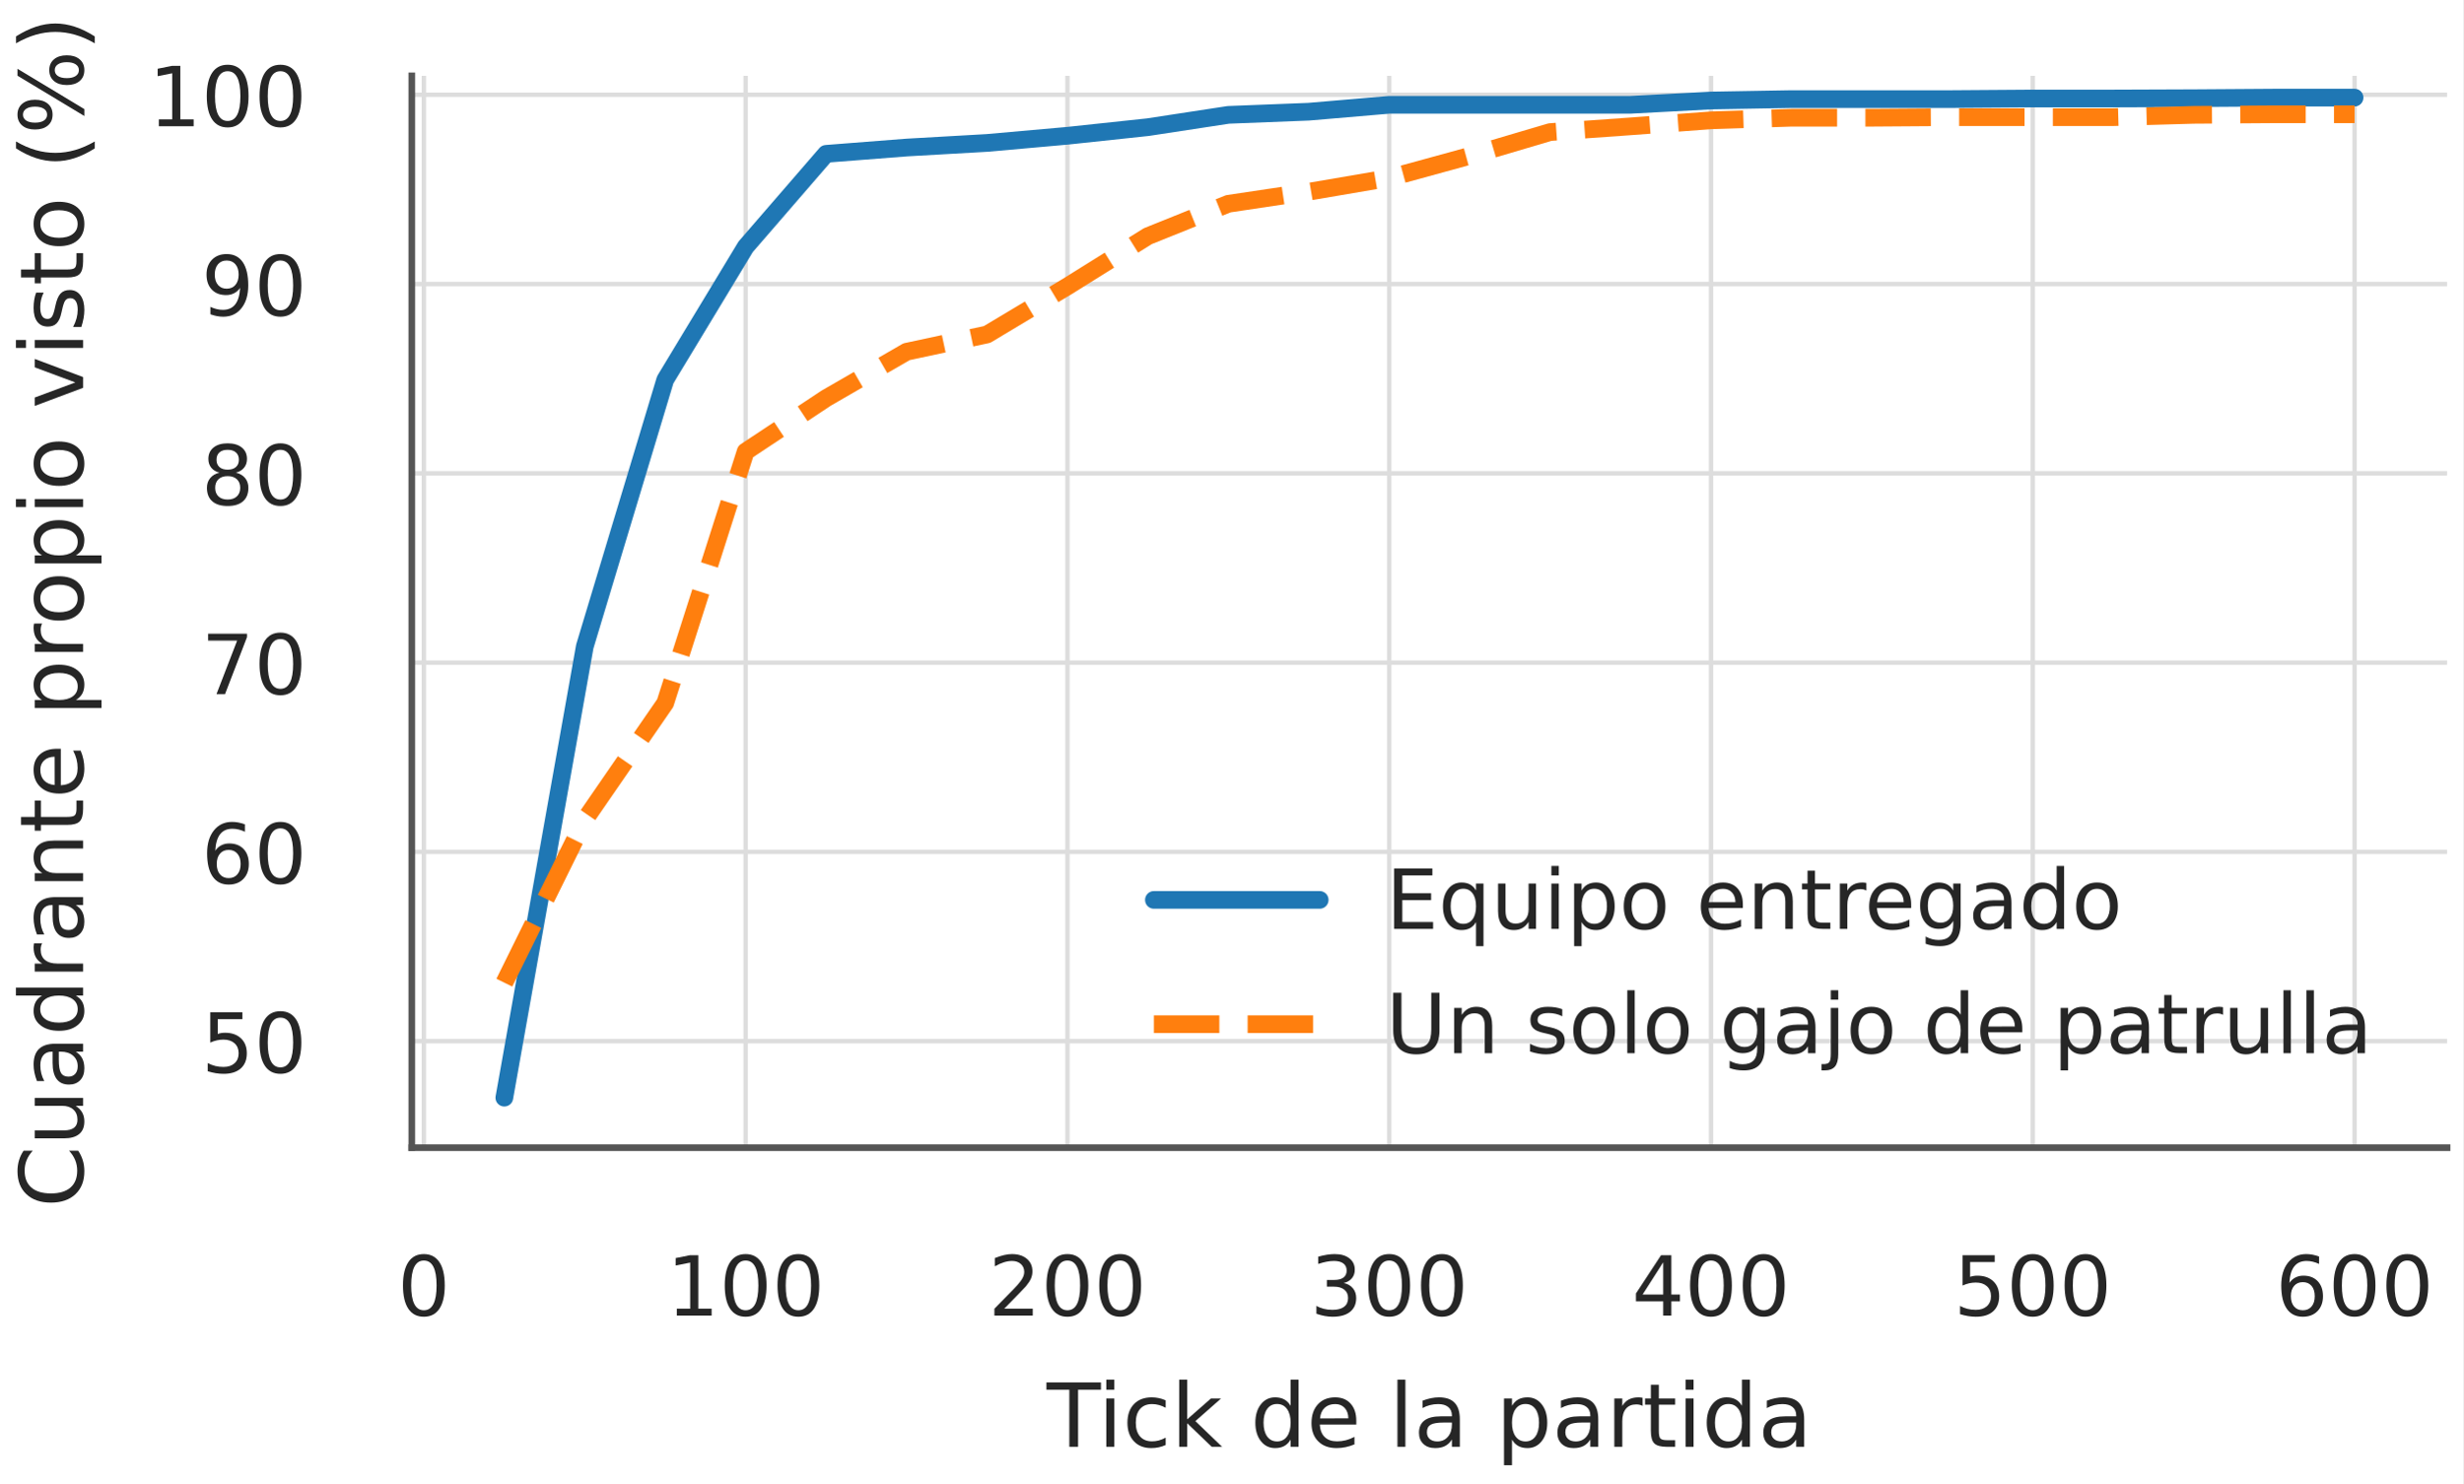
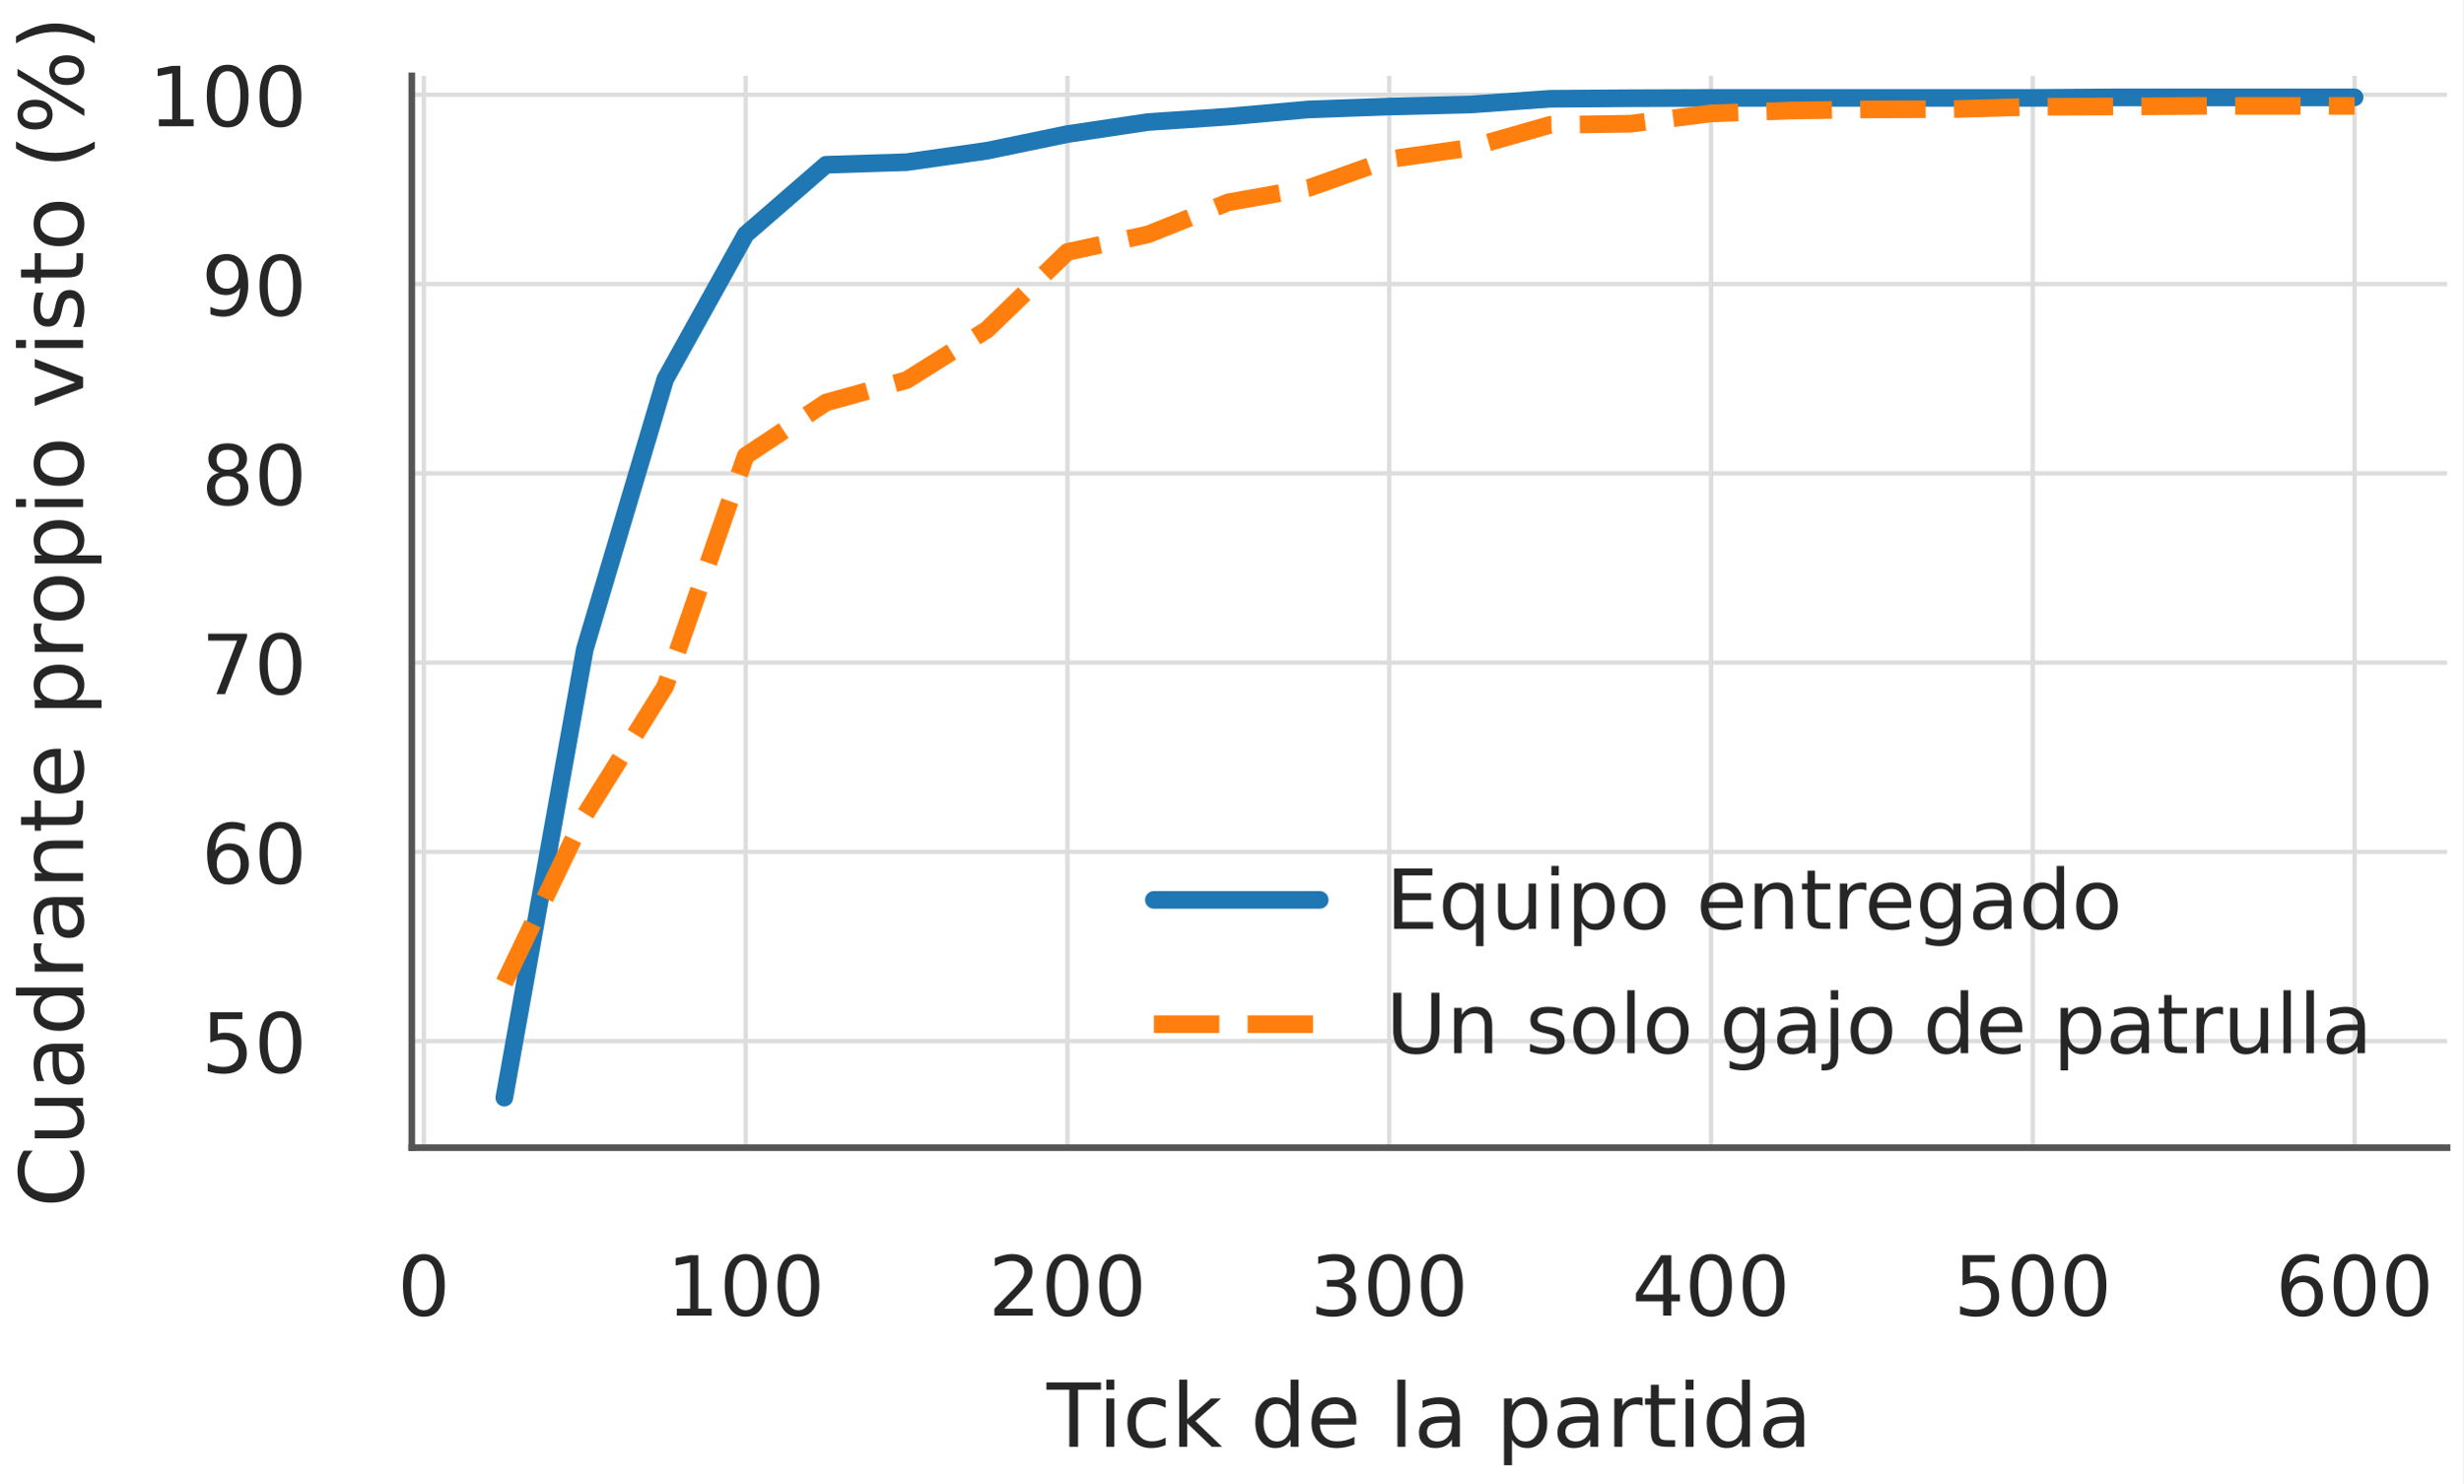
<svg xmlns="http://www.w3.org/2000/svg" xmlns:xlink="http://www.w3.org/1999/xlink" width="222.836pt" height="134.324pt" viewBox="0 0 222.836 134.324" version="1.1">
  <defs>
    <style type="text/css">*{stroke-linejoin: round; stroke-linecap: butt}</style>
  </defs>
  <g id="figure_1">
    <g id="patch_1">
      <path d="M 0 134.324  L 222.836 134.324  L 222.836 0  L 0 0  z " style="fill: #ffffff" />
    </g>
    <g id="axes_1">
      <g id="patch_2">
        <path d="M 37.256 103.884  L 221.396 103.884  L 221.396 6.864  L 37.256 6.864  z " style="fill: #ffffff" />
      </g>
      <g id="matplotlib.axis_1">
        <g id="xtick_1">
          <g id="line2d_1">
-             <path d="M 38.348 103.884  L 38.348 6.864  " clip-path="url(#p6e88919e31)" style="fill: none; stroke: #dddddd; stroke-width: 0.4; stroke-linecap: round" />
+             <path d="M 38.348 103.884  L 38.348 6.864  " clip-path="url(#p93e0bb4799)" style="fill: none; stroke: #dddddd; stroke-width: 0.4; stroke-linecap: round" />
          </g>
          <g id="text_1">
            <g style="fill: #262626" transform="translate(35.96205 119.082) scale(0.075 -0.075)">
              <defs>
                <path id="DejaVuSans-13" d="M 2034 4250  Q 1547 4250 1301 3770  Q 1056 3291 1056 2328  Q 1056 1369 1301 889  Q 1547 409 2034 409  Q 2525 409 2770 889  Q 3016 1369 3016 2328  Q 3016 3291 2770 3770  Q 2525 4250 2034 4250  z M 2034 4750  Q 2819 4750 3233 4129  Q 3647 3509 3647 2328  Q 3647 1150 3233 529  Q 2819 -91 2034 -91  Q 1250 -91 836 529  Q 422 1150 422 2328  Q 422 3509 836 4129  Q 1250 4750 2034 4750  z " transform="scale(0.015625)" />
              </defs>
              <use xlink:href="#DejaVuSans-13" />
            </g>
          </g>
        </g>
        <g id="xtick_2">
          <g id="line2d_2">
-             <path d="M 67.461 103.884  L 67.461 6.864  " clip-path="url(#p6e88919e31)" style="fill: none; stroke: #dddddd; stroke-width: 0.4; stroke-linecap: round" />
+             <path d="M 67.461 103.884  L 67.461 6.864  " clip-path="url(#p93e0bb4799)" style="fill: none; stroke: #dddddd; stroke-width: 0.4; stroke-linecap: round" />
          </g>
          <g id="text_2">
            <g style="fill: #262626" transform="translate(60.30322 119.082) scale(0.075 -0.075)">
              <defs>
                <path id="DejaVuSans-14" d="M 794 531  L 1825 531  L 1825 4091  L 703 3866  L 703 4441  L 1819 4666  L 2450 4666  L 2450 531  L 3481 531  L 3481 0  L 794 0  L 794 531  z " transform="scale(0.015625)" />
              </defs>
              <use xlink:href="#DejaVuSans-14" />
              <use xlink:href="#DejaVuSans-13" transform="translate(63.625 0)" />
              <use xlink:href="#DejaVuSans-13" transform="translate(127.25 0)" />
            </g>
          </g>
        </g>
        <g id="xtick_3">
          <g id="line2d_3">
-             <path d="M 96.574 103.884  L 96.574 6.864  " clip-path="url(#p6e88919e31)" style="fill: none; stroke: #dddddd; stroke-width: 0.4; stroke-linecap: round" />
+             <path d="M 96.574 103.884  L 96.574 6.864  " clip-path="url(#p93e0bb4799)" style="fill: none; stroke: #dddddd; stroke-width: 0.4; stroke-linecap: round" />
          </g>
          <g id="text_3">
            <g style="fill: #262626" transform="translate(89.41626 119.082) scale(0.075 -0.075)">
              <defs>
                <path id="DejaVuSans-15" d="M 1228 531  L 3431 531  L 3431 0  L 469 0  L 469 531  Q 828 903 1448 1529  Q 2069 2156 2228 2338  Q 2531 2678 2651 2914  Q 2772 3150 2772 3378  Q 2772 3750 2511 3984  Q 2250 4219 1831 4219  Q 1534 4219 1204 4116  Q 875 4013 500 3803  L 500 4441  Q 881 4594 1212 4672  Q 1544 4750 1819 4750  Q 2544 4750 2975 4387  Q 3406 4025 3406 3419  Q 3406 3131 3298 2873  Q 3191 2616 2906 2266  Q 2828 2175 2409 1742  Q 1991 1309 1228 531  z " transform="scale(0.015625)" />
              </defs>
              <use xlink:href="#DejaVuSans-15" />
              <use xlink:href="#DejaVuSans-13" transform="translate(63.625 0)" />
              <use xlink:href="#DejaVuSans-13" transform="translate(127.25 0)" />
            </g>
          </g>
        </g>
        <g id="xtick_4">
          <g id="line2d_4">
-             <path d="M 125.687 103.884  L 125.687 6.864  " clip-path="url(#p6e88919e31)" style="fill: none; stroke: #dddddd; stroke-width: 0.4; stroke-linecap: round" />
+             <path d="M 125.687 103.884  L 125.687 6.864  " clip-path="url(#p93e0bb4799)" style="fill: none; stroke: #dddddd; stroke-width: 0.4; stroke-linecap: round" />
          </g>
          <g id="text_4">
            <g style="fill: #262626" transform="translate(118.5293 119.082) scale(0.075 -0.075)">
              <defs>
                <path id="DejaVuSans-16" d="M 2597 2516  Q 3050 2419 3304 2112  Q 3559 1806 3559 1356  Q 3559 666 3084 287  Q 2609 -91 1734 -91  Q 1441 -91 1130 -33  Q 819 25 488 141  L 488 750  Q 750 597 1062 519  Q 1375 441 1716 441  Q 2309 441 2620 675  Q 2931 909 2931 1356  Q 2931 1769 2642 2001  Q 2353 2234 1838 2234  L 1294 2234  L 1294 2753  L 1863 2753  Q 2328 2753 2575 2939  Q 2822 3125 2822 3475  Q 2822 3834 2567 4026  Q 2313 4219 1838 4219  Q 1578 4219 1281 4162  Q 984 4106 628 3988  L 628 4550  Q 988 4650 1302 4700  Q 1616 4750 1894 4750  Q 2613 4750 3031 4423  Q 3450 4097 3450 3541  Q 3450 3153 3228 2886  Q 3006 2619 2597 2516  z " transform="scale(0.015625)" />
              </defs>
              <use xlink:href="#DejaVuSans-16" />
              <use xlink:href="#DejaVuSans-13" transform="translate(63.625 0)" />
              <use xlink:href="#DejaVuSans-13" transform="translate(127.25 0)" />
            </g>
          </g>
        </g>
        <g id="xtick_5">
          <g id="line2d_5">
-             <path d="M 154.8 103.884  L 154.8 6.864  " clip-path="url(#p6e88919e31)" style="fill: none; stroke: #dddddd; stroke-width: 0.4; stroke-linecap: round" />
+             <path d="M 154.8 103.884  L 154.8 6.864  " clip-path="url(#p93e0bb4799)" style="fill: none; stroke: #dddddd; stroke-width: 0.4; stroke-linecap: round" />
          </g>
          <g id="text_5">
            <g style="fill: #262626" transform="translate(147.6424 119.082) scale(0.075 -0.075)">
              <defs>
                <path id="DejaVuSans-17" d="M 2419 4116  L 825 1625  L 2419 1625  L 2419 4116  z M 2253 4666  L 3047 4666  L 3047 1625  L 3713 1625  L 3713 1100  L 3047 1100  L 3047 0  L 2419 0  L 2419 1100  L 313 1100  L 313 1709  L 2253 4666  z " transform="scale(0.015625)" />
              </defs>
              <use xlink:href="#DejaVuSans-17" />
              <use xlink:href="#DejaVuSans-13" transform="translate(63.625 0)" />
              <use xlink:href="#DejaVuSans-13" transform="translate(127.25 0)" />
            </g>
          </g>
        </g>
        <g id="xtick_6">
          <g id="line2d_6">
-             <path d="M 183.913 103.884  L 183.913 6.864  " clip-path="url(#p6e88919e31)" style="fill: none; stroke: #dddddd; stroke-width: 0.4; stroke-linecap: round" />
+             <path d="M 183.913 103.884  L 183.913 6.864  " clip-path="url(#p93e0bb4799)" style="fill: none; stroke: #dddddd; stroke-width: 0.4; stroke-linecap: round" />
          </g>
          <g id="text_6">
            <g style="fill: #262626" transform="translate(176.7554 119.082) scale(0.075 -0.075)">
              <defs>
                <path id="DejaVuSans-18" d="M 691 4666  L 3169 4666  L 3169 4134  L 1269 4134  L 1269 2991  Q 1406 3038 1543 3061  Q 1681 3084 1819 3084  Q 2600 3084 3056 2656  Q 3513 2228 3513 1497  Q 3513 744 3044 326  Q 2575 -91 1722 -91  Q 1428 -91 1123 -41  Q 819 9 494 109  L 494 744  Q 775 591 1075 516  Q 1375 441 1709 441  Q 2250 441 2565 725  Q 2881 1009 2881 1497  Q 2881 1984 2565 2268  Q 2250 2553 1709 2553  Q 1456 2553 1204 2497  Q 953 2441 691 2322  L 691 4666  z " transform="scale(0.015625)" />
              </defs>
              <use xlink:href="#DejaVuSans-18" />
              <use xlink:href="#DejaVuSans-13" transform="translate(63.625 0)" />
              <use xlink:href="#DejaVuSans-13" transform="translate(127.25 0)" />
            </g>
          </g>
        </g>
        <g id="xtick_7">
          <g id="line2d_7">
-             <path d="M 213.026 103.884  L 213.026 6.864  " clip-path="url(#p6e88919e31)" style="fill: none; stroke: #dddddd; stroke-width: 0.4; stroke-linecap: round" />
+             <path d="M 213.026 103.884  L 213.026 6.864  " clip-path="url(#p93e0bb4799)" style="fill: none; stroke: #dddddd; stroke-width: 0.4; stroke-linecap: round" />
          </g>
          <g id="text_7">
            <g style="fill: #262626" transform="translate(205.8684 119.082) scale(0.075 -0.075)">
              <defs>
                <path id="DejaVuSans-19" d="M 2113 2584  Q 1688 2584 1439 2293  Q 1191 2003 1191 1497  Q 1191 994 1439 701  Q 1688 409 2113 409  Q 2538 409 2786 701  Q 3034 994 3034 1497  Q 3034 2003 2786 2293  Q 2538 2584 2113 2584  z M 3366 4563  L 3366 3988  Q 3128 4100 2886 4159  Q 2644 4219 2406 4219  Q 1781 4219 1451 3797  Q 1122 3375 1075 2522  Q 1259 2794 1537 2939  Q 1816 3084 2150 3084  Q 2853 3084 3261 2657  Q 3669 2231 3669 1497  Q 3669 778 3244 343  Q 2819 -91 2113 -91  Q 1303 -91 875 529  Q 447 1150 447 2328  Q 447 3434 972 4092  Q 1497 4750 2381 4750  Q 2619 4750 2861 4703  Q 3103 4656 3366 4563  z " transform="scale(0.015625)" />
              </defs>
              <use xlink:href="#DejaVuSans-19" />
              <use xlink:href="#DejaVuSans-13" transform="translate(63.625 0)" />
              <use xlink:href="#DejaVuSans-13" transform="translate(127.25 0)" />
            </g>
          </g>
        </g>
        <g id="text_8">
          <g style="fill: #262626" transform="translate(94.6975 130.9625) scale(0.08 -0.08)">
            <defs>
              <path id="DejaVuSans-37" d="M -19 4666  L 3928 4666  L 3928 4134  L 2272 4134  L 2272 0  L 1638 0  L 1638 4134  L -19 4134  L -19 4666  z " transform="scale(0.015625)" />
              <path id="DejaVuSans-4c" d="M 603 3500  L 1178 3500  L 1178 0  L 603 0  L 603 3500  z M 603 4863  L 1178 4863  L 1178 4134  L 603 4134  L 603 4863  z " transform="scale(0.015625)" />
              <path id="DejaVuSans-46" d="M 3122 3366  L 3122 2828  Q 2878 2963 2633 3030  Q 2388 3097 2138 3097  Q 1578 3097 1268 2742  Q 959 2388 959 1747  Q 959 1106 1268 751  Q 1578 397 2138 397  Q 2388 397 2633 464  Q 2878 531 3122 666  L 3122 134  Q 2881 22 2623 -34  Q 2366 -91 2075 -91  Q 1284 -91 818 406  Q 353 903 353 1747  Q 353 2603 823 3093  Q 1294 3584 2113 3584  Q 2378 3584 2631 3529  Q 2884 3475 3122 3366  z " transform="scale(0.015625)" />
              <path id="DejaVuSans-4e" d="M 581 4863  L 1159 4863  L 1159 1991  L 2875 3500  L 3609 3500  L 1753 1863  L 3688 0  L 2938 0  L 1159 1709  L 1159 0  L 581 0  L 581 4863  z " transform="scale(0.015625)" />
              <path id="DejaVuSans-3" transform="scale(0.015625)" />
              <path id="DejaVuSans-47" d="M 2906 2969  L 2906 4863  L 3481 4863  L 3481 0  L 2906 0  L 2906 525  Q 2725 213 2448 61  Q 2172 -91 1784 -91  Q 1150 -91 751 415  Q 353 922 353 1747  Q 353 2572 751 3078  Q 1150 3584 1784 3584  Q 2172 3584 2448 3432  Q 2725 3281 2906 2969  z M 947 1747  Q 947 1113 1208 752  Q 1469 391 1925 391  Q 2381 391 2643 752  Q 2906 1113 2906 1747  Q 2906 2381 2643 2742  Q 2381 3103 1925 3103  Q 1469 3103 1208 2742  Q 947 2381 947 1747  z " transform="scale(0.015625)" />
              <path id="DejaVuSans-48" d="M 3597 1894  L 3597 1613  L 953 1613  Q 991 1019 1311 708  Q 1631 397 2203 397  Q 2534 397 2845 478  Q 3156 559 3463 722  L 3463 178  Q 3153 47 2828 -22  Q 2503 -91 2169 -91  Q 1331 -91 842 396  Q 353 884 353 1716  Q 353 2575 817 3079  Q 1281 3584 2069 3584  Q 2775 3584 3186 3129  Q 3597 2675 3597 1894  z M 3022 2063  Q 3016 2534 2758 2815  Q 2500 3097 2075 3097  Q 1594 3097 1305 2825  Q 1016 2553 972 2059  L 3022 2063  z " transform="scale(0.015625)" />
              <path id="DejaVuSans-4f" d="M 603 4863  L 1178 4863  L 1178 0  L 603 0  L 603 4863  z " transform="scale(0.015625)" />
              <path id="DejaVuSans-44" d="M 2194 1759  Q 1497 1759 1228 1600  Q 959 1441 959 1056  Q 959 750 1161 570  Q 1363 391 1709 391  Q 2188 391 2477 730  Q 2766 1069 2766 1631  L 2766 1759  L 2194 1759  z M 3341 1997  L 3341 0  L 2766 0  L 2766 531  Q 2569 213 2275 61  Q 1981 -91 1556 -91  Q 1019 -91 701 211  Q 384 513 384 1019  Q 384 1609 779 1909  Q 1175 2209 1959 2209  L 2766 2209  L 2766 2266  Q 2766 2663 2505 2880  Q 2244 3097 1772 3097  Q 1472 3097 1187 3025  Q 903 2953 641 2809  L 641 3341  Q 956 3463 1253 3523  Q 1550 3584 1831 3584  Q 2591 3584 2966 3190  Q 3341 2797 3341 1997  z " transform="scale(0.015625)" />
              <path id="DejaVuSans-53" d="M 1159 525  L 1159 -1331  L 581 -1331  L 581 3500  L 1159 3500  L 1159 2969  Q 1341 3281 1617 3432  Q 1894 3584 2278 3584  Q 2916 3584 3314 3078  Q 3713 2572 3713 1747  Q 3713 922 3314 415  Q 2916 -91 2278 -91  Q 1894 -91 1617 61  Q 1341 213 1159 525  z M 3116 1747  Q 3116 2381 2855 2742  Q 2594 3103 2138 3103  Q 1681 3103 1420 2742  Q 1159 2381 1159 1747  Q 1159 1113 1420 752  Q 1681 391 2138 391  Q 2594 391 2855 752  Q 3116 1113 3116 1747  z " transform="scale(0.015625)" />
              <path id="DejaVuSans-55" d="M 2631 2963  Q 2534 3019 2420 3045  Q 2306 3072 2169 3072  Q 1681 3072 1420 2755  Q 1159 2438 1159 1844  L 1159 0  L 581 0  L 581 3500  L 1159 3500  L 1159 2956  Q 1341 3275 1631 3429  Q 1922 3584 2338 3584  Q 2397 3584 2469 3576  Q 2541 3569 2628 3553  L 2631 2963  z " transform="scale(0.015625)" />
              <path id="DejaVuSans-57" d="M 1172 4494  L 1172 3500  L 2356 3500  L 2356 3053  L 1172 3053  L 1172 1153  Q 1172 725 1289 603  Q 1406 481 1766 481  L 2356 481  L 2356 0  L 1766 0  Q 1100 0 847 248  Q 594 497 594 1153  L 594 3053  L 172 3053  L 172 3500  L 594 3500  L 594 4494  L 1172 4494  z " transform="scale(0.015625)" />
            </defs>
            <use xlink:href="#DejaVuSans-37" />
            <use xlink:href="#DejaVuSans-4c" transform="translate(58 0)" />
            <use xlink:href="#DejaVuSans-46" transform="translate(85.78125 0)" />
            <use xlink:href="#DejaVuSans-4e" transform="translate(140.7656 0)" />
            <use xlink:href="#DejaVuSans-3" transform="translate(198.6719 0)" />
            <use xlink:href="#DejaVuSans-47" transform="translate(230.4531 0)" />
            <use xlink:href="#DejaVuSans-48" transform="translate(293.9375 0)" />
            <use xlink:href="#DejaVuSans-3" transform="translate(355.4688 0)" />
            <use xlink:href="#DejaVuSans-4f" transform="translate(387.25 0)" />
            <use xlink:href="#DejaVuSans-44" transform="translate(415.0312 0)" />
            <use xlink:href="#DejaVuSans-3" transform="translate(476.3125 0)" />
            <use xlink:href="#DejaVuSans-53" transform="translate(508.0938 0)" />
            <use xlink:href="#DejaVuSans-44" transform="translate(571.5781 0)" />
            <use xlink:href="#DejaVuSans-55" transform="translate(632.8594 0)" />
            <use xlink:href="#DejaVuSans-57" transform="translate(673.9688 0)" />
            <use xlink:href="#DejaVuSans-4c" transform="translate(713.1719 0)" />
            <use xlink:href="#DejaVuSans-47" transform="translate(740.9531 0)" />
            <use xlink:href="#DejaVuSans-44" transform="translate(804.4375 0)" />
          </g>
        </g>
      </g>
      <g id="matplotlib.axis_2">
        <g id="ytick_1">
          <g id="line2d_8">
-             <path d="M 37.256 94.245  L 221.396 94.245  " clip-path="url(#p6e88919e31)" style="fill: none; stroke: #dddddd; stroke-width: 0.4; stroke-linecap: round" />
+             <path d="M 37.256 94.244  L 221.396 94.244  " clip-path="url(#p93e0bb4799)" style="fill: none; stroke: #dddddd; stroke-width: 0.4; stroke-linecap: round" />
          </g>
          <g id="text_9">
-             <g style="fill: #262626" transform="translate(18.2125 97.09412) scale(0.075 -0.075)">
+             <g style="fill: #262626" transform="translate(18.2125 97.09304) scale(0.075 -0.075)">
              <use xlink:href="#DejaVuSans-18" />
              <use xlink:href="#DejaVuSans-13" transform="translate(63.625 0)" />
            </g>
          </g>
        </g>
        <g id="ytick_2">
          <g id="line2d_9">
-             <path d="M 37.256 77.111  L 221.396 77.111  " clip-path="url(#p6e88919e31)" style="fill: none; stroke: #dddddd; stroke-width: 0.4; stroke-linecap: round" />
+             <path d="M 37.256 77.111  L 221.396 77.111  " clip-path="url(#p93e0bb4799)" style="fill: none; stroke: #dddddd; stroke-width: 0.4; stroke-linecap: round" />
          </g>
          <g id="text_10">
-             <g style="fill: #262626" transform="translate(18.2125 79.96054) scale(0.075 -0.075)">
+             <g style="fill: #262626" transform="translate(18.2125 79.95967) scale(0.075 -0.075)">
              <use xlink:href="#DejaVuSans-19" />
              <use xlink:href="#DejaVuSans-13" transform="translate(63.625 0)" />
            </g>
          </g>
        </g>
        <g id="ytick_3">
          <g id="line2d_10">
-             <path d="M 37.256 59.978  L 221.396 59.978  " clip-path="url(#p6e88919e31)" style="fill: none; stroke: #dddddd; stroke-width: 0.4; stroke-linecap: round" />
+             <path d="M 37.256 59.977  L 221.396 59.977  " clip-path="url(#p93e0bb4799)" style="fill: none; stroke: #dddddd; stroke-width: 0.4; stroke-linecap: round" />
          </g>
          <g id="text_11">
-             <g style="fill: #262626" transform="translate(18.2125 62.82696) scale(0.075 -0.075)">
+             <g style="fill: #262626" transform="translate(18.2125 62.82631) scale(0.075 -0.075)">
              <defs>
                <path id="DejaVuSans-1a" d="M 525 4666  L 3525 4666  L 3525 4397  L 1831 0  L 1172 0  L 2766 4134  L 525 4134  L 525 4666  z " transform="scale(0.015625)" />
              </defs>
              <use xlink:href="#DejaVuSans-1a" />
              <use xlink:href="#DejaVuSans-13" transform="translate(63.625 0)" />
            </g>
          </g>
        </g>
        <g id="ytick_4">
          <g id="line2d_11">
-             <path d="M 37.256 42.844  L 221.396 42.844  " clip-path="url(#p6e88919e31)" style="fill: none; stroke: #dddddd; stroke-width: 0.4; stroke-linecap: round" />
+             <path d="M 37.256 42.844  L 221.396 42.844  " clip-path="url(#p93e0bb4799)" style="fill: none; stroke: #dddddd; stroke-width: 0.4; stroke-linecap: round" />
          </g>
          <g id="text_12">
-             <g style="fill: #262626" transform="translate(18.2125 45.69338) scale(0.075 -0.075)">
+             <g style="fill: #262626" transform="translate(18.2125 45.69294) scale(0.075 -0.075)">
              <defs>
                <path id="DejaVuSans-1b" d="M 2034 2216  Q 1584 2216 1326 1975  Q 1069 1734 1069 1313  Q 1069 891 1326 650  Q 1584 409 2034 409  Q 2484 409 2743 651  Q 3003 894 3003 1313  Q 3003 1734 2745 1975  Q 2488 2216 2034 2216  z M 1403 2484  Q 997 2584 770 2862  Q 544 3141 544 3541  Q 544 4100 942 4425  Q 1341 4750 2034 4750  Q 2731 4750 3128 4425  Q 3525 4100 3525 3541  Q 3525 3141 3298 2862  Q 3072 2584 2669 2484  Q 3125 2378 3379 2068  Q 3634 1759 3634 1313  Q 3634 634 3220 271  Q 2806 -91 2034 -91  Q 1263 -91 848 271  Q 434 634 434 1313  Q 434 1759 690 2068  Q 947 2378 1403 2484  z M 1172 3481  Q 1172 3119 1398 2916  Q 1625 2713 2034 2713  Q 2441 2713 2670 2916  Q 2900 3119 2900 3481  Q 2900 3844 2670 4047  Q 2441 4250 2034 4250  Q 1625 4250 1398 4047  Q 1172 3844 1172 3481  z " transform="scale(0.015625)" />
              </defs>
              <use xlink:href="#DejaVuSans-1b" />
              <use xlink:href="#DejaVuSans-13" transform="translate(63.625 0)" />
            </g>
          </g>
        </g>
        <g id="ytick_5">
          <g id="line2d_12">
-             <path d="M 37.256 25.711  L 221.396 25.711  " clip-path="url(#p6e88919e31)" style="fill: none; stroke: #dddddd; stroke-width: 0.4; stroke-linecap: round" />
+             <path d="M 37.256 25.71  L 221.396 25.71  " clip-path="url(#p93e0bb4799)" style="fill: none; stroke: #dddddd; stroke-width: 0.4; stroke-linecap: round" />
          </g>
          <g id="text_13">
-             <g style="fill: #262626" transform="translate(18.2125 28.55981) scale(0.075 -0.075)">
+             <g style="fill: #262626" transform="translate(18.2125 28.55957) scale(0.075 -0.075)">
              <defs>
                <path id="DejaVuSans-1c" d="M 703 97  L 703 672  Q 941 559 1184 500  Q 1428 441 1663 441  Q 2288 441 2617 861  Q 2947 1281 2994 2138  Q 2813 1869 2534 1725  Q 2256 1581 1919 1581  Q 1219 1581 811 2004  Q 403 2428 403 3163  Q 403 3881 828 4315  Q 1253 4750 1959 4750  Q 2769 4750 3195 4129  Q 3622 3509 3622 2328  Q 3622 1225 3098 567  Q 2575 -91 1691 -91  Q 1453 -91 1209 -44  Q 966 3 703 97  z M 1959 2075  Q 2384 2075 2632 2365  Q 2881 2656 2881 3163  Q 2881 3666 2632 3958  Q 2384 4250 1959 4250  Q 1534 4250 1286 3958  Q 1038 3666 1038 3163  Q 1038 2656 1286 2365  Q 1534 2075 1959 2075  z " transform="scale(0.015625)" />
              </defs>
              <use xlink:href="#DejaVuSans-1c" />
              <use xlink:href="#DejaVuSans-13" transform="translate(63.625 0)" />
            </g>
          </g>
        </g>
        <g id="ytick_6">
          <g id="line2d_13">
-             <path d="M 37.256 8.577  L 221.396 8.577  " clip-path="url(#p6e88919e31)" style="fill: none; stroke: #dddddd; stroke-width: 0.4; stroke-linecap: round" />
+             <path d="M 37.256 8.577  L 221.396 8.577  " clip-path="url(#p93e0bb4799)" style="fill: none; stroke: #dddddd; stroke-width: 0.4; stroke-linecap: round" />
          </g>
          <g id="text_14">
-             <g style="fill: #262626" transform="translate(13.44063 11.42623) scale(0.075 -0.075)">
+             <g style="fill: #262626" transform="translate(13.44063 11.42621) scale(0.075 -0.075)">
              <use xlink:href="#DejaVuSans-14" />
              <use xlink:href="#DejaVuSans-13" transform="translate(63.625 0)" />
              <use xlink:href="#DejaVuSans-13" transform="translate(127.25 0)" />
            </g>
          </g>
        </g>
        <g id="text_15">
          <g style="fill: #262626" transform="translate(7.51875 109.3075) rotate(-90) scale(0.08 -0.08)">
            <defs>
              <path id="DejaVuSans-26" d="M 4122 4306  L 4122 3641  Q 3803 3938 3442 4084  Q 3081 4231 2675 4231  Q 1875 4231 1450 3742  Q 1025 3253 1025 2328  Q 1025 1406 1450 917  Q 1875 428 2675 428  Q 3081 428 3442 575  Q 3803 722 4122 1019  L 4122 359  Q 3791 134 3420 21  Q 3050 -91 2638 -91  Q 1578 -91 968 557  Q 359 1206 359 2328  Q 359 3453 968 4101  Q 1578 4750 2638 4750  Q 3056 4750 3426 4639  Q 3797 4528 4122 4306  z " transform="scale(0.015625)" />
              <path id="DejaVuSans-58" d="M 544 1381  L 544 3500  L 1119 3500  L 1119 1403  Q 1119 906 1312 657  Q 1506 409 1894 409  Q 2359 409 2629 706  Q 2900 1003 2900 1516  L 2900 3500  L 3475 3500  L 3475 0  L 2900 0  L 2900 538  Q 2691 219 2414 64  Q 2138 -91 1772 -91  Q 1169 -91 856 284  Q 544 659 544 1381  z M 1991 3584  L 1991 3584  z " transform="scale(0.015625)" />
              <path id="DejaVuSans-51" d="M 3513 2113  L 3513 0  L 2938 0  L 2938 2094  Q 2938 2591 2744 2837  Q 2550 3084 2163 3084  Q 1697 3084 1428 2787  Q 1159 2491 1159 1978  L 1159 0  L 581 0  L 581 3500  L 1159 3500  L 1159 2956  Q 1366 3272 1645 3428  Q 1925 3584 2291 3584  Q 2894 3584 3203 3211  Q 3513 2838 3513 2113  z " transform="scale(0.015625)" />
              <path id="DejaVuSans-52" d="M 1959 3097  Q 1497 3097 1228 2736  Q 959 2375 959 1747  Q 959 1119 1226 758  Q 1494 397 1959 397  Q 2419 397 2687 759  Q 2956 1122 2956 1747  Q 2956 2369 2687 2733  Q 2419 3097 1959 3097  z M 1959 3584  Q 2709 3584 3137 3096  Q 3566 2609 3566 1747  Q 3566 888 3137 398  Q 2709 -91 1959 -91  Q 1206 -91 779 398  Q 353 888 353 1747  Q 353 2609 779 3096  Q 1206 3584 1959 3584  z " transform="scale(0.015625)" />
              <path id="DejaVuSans-59" d="M 191 3500  L 800 3500  L 1894 563  L 2988 3500  L 3597 3500  L 2284 0  L 1503 0  L 191 3500  z " transform="scale(0.015625)" />
              <path id="DejaVuSans-56" d="M 2834 3397  L 2834 2853  Q 2591 2978 2328 3040  Q 2066 3103 1784 3103  Q 1356 3103 1142 2972  Q 928 2841 928 2578  Q 928 2378 1081 2264  Q 1234 2150 1697 2047  L 1894 2003  Q 2506 1872 2764 1633  Q 3022 1394 3022 966  Q 3022 478 2636 193  Q 2250 -91 1575 -91  Q 1294 -91 989 -36  Q 684 19 347 128  L 347 722  Q 666 556 975 473  Q 1284 391 1588 391  Q 1994 391 2212 530  Q 2431 669 2431 922  Q 2431 1156 2273 1281  Q 2116 1406 1581 1522  L 1381 1569  Q 847 1681 609 1914  Q 372 2147 372 2553  Q 372 3047 722 3315  Q 1072 3584 1716 3584  Q 2034 3584 2315 3537  Q 2597 3491 2834 3397  z " transform="scale(0.015625)" />
              <path id="DejaVuSans-b" d="M 1984 4856  Q 1566 4138 1362 3434  Q 1159 2731 1159 2009  Q 1159 1288 1364 580  Q 1569 -128 1984 -844  L 1484 -844  Q 1016 -109 783 600  Q 550 1309 550 2009  Q 550 2706 781 3412  Q 1013 4119 1484 4856  L 1984 4856  z " transform="scale(0.015625)" />
              <path id="DejaVuSans-8" d="M 4653 2053  Q 4381 2053 4226 1822  Q 4072 1591 4072 1178  Q 4072 772 4226 539  Q 4381 306 4653 306  Q 4919 306 5073 539  Q 5228 772 5228 1178  Q 5228 1588 5073 1820  Q 4919 2053 4653 2053  z M 4653 2450  Q 5147 2450 5437 2106  Q 5728 1763 5728 1178  Q 5728 594 5436 251  Q 5144 -91 4653 -91  Q 4153 -91 3862 251  Q 3572 594 3572 1178  Q 3572 1766 3864 2108  Q 4156 2450 4653 2450  z M 1428 4353  Q 1159 4353 1004 4120  Q 850 3888 850 3481  Q 850 3069 1003 2837  Q 1156 2606 1428 2606  Q 1700 2606 1854 2837  Q 2009 3069 2009 3481  Q 2009 3884 1853 4118  Q 1697 4353 1428 4353  z M 4250 4750  L 4750 4750  L 1831 -91  L 1331 -91  L 4250 4750  z M 1428 4750  Q 1922 4750 2215 4408  Q 2509 4066 2509 3481  Q 2509 2891 2217 2550  Q 1925 2209 1428 2209  Q 931 2209 642 2551  Q 353 2894 353 3481  Q 353 4063 643 4406  Q 934 4750 1428 4750  z " transform="scale(0.015625)" />
              <path id="DejaVuSans-c" d="M 513 4856  L 1013 4856  Q 1481 4119 1714 3412  Q 1947 2706 1947 2009  Q 1947 1309 1714 600  Q 1481 -109 1013 -844  L 513 -844  Q 928 -128 1133 580  Q 1338 1288 1338 2009  Q 1338 2731 1133 3434  Q 928 4138 513 4856  z " transform="scale(0.015625)" />
            </defs>
            <use xlink:href="#DejaVuSans-26" />
            <use xlink:href="#DejaVuSans-58" transform="translate(69.82812 0)" />
            <use xlink:href="#DejaVuSans-44" transform="translate(133.2031 0)" />
            <use xlink:href="#DejaVuSans-47" transform="translate(194.4844 0)" />
            <use xlink:href="#DejaVuSans-55" transform="translate(257.9688 0)" />
            <use xlink:href="#DejaVuSans-44" transform="translate(299.0781 0)" />
            <use xlink:href="#DejaVuSans-51" transform="translate(360.3594 0)" />
            <use xlink:href="#DejaVuSans-57" transform="translate(423.7344 0)" />
            <use xlink:href="#DejaVuSans-48" transform="translate(462.9375 0)" />
            <use xlink:href="#DejaVuSans-3" transform="translate(524.4688 0)" />
            <use xlink:href="#DejaVuSans-53" transform="translate(556.25 0)" />
            <use xlink:href="#DejaVuSans-55" transform="translate(619.7344 0)" />
            <use xlink:href="#DejaVuSans-52" transform="translate(658.6406 0)" />
            <use xlink:href="#DejaVuSans-53" transform="translate(719.8281 0)" />
            <use xlink:href="#DejaVuSans-4c" transform="translate(783.3125 0)" />
            <use xlink:href="#DejaVuSans-52" transform="translate(811.0938 0)" />
            <use xlink:href="#DejaVuSans-3" transform="translate(872.2812 0)" />
            <use xlink:href="#DejaVuSans-59" transform="translate(904.0625 0)" />
            <use xlink:href="#DejaVuSans-4c" transform="translate(963.25 0)" />
            <use xlink:href="#DejaVuSans-56" transform="translate(991.0312 0)" />
            <use xlink:href="#DejaVuSans-57" transform="translate(1043.125 0)" />
            <use xlink:href="#DejaVuSans-52" transform="translate(1082.328 0)" />
            <use xlink:href="#DejaVuSans-3" transform="translate(1143.516 0)" />
            <use xlink:href="#DejaVuSans-b" transform="translate(1175.297 0)" />
            <use xlink:href="#DejaVuSans-8" transform="translate(1214.312 0)" />
            <use xlink:href="#DejaVuSans-c" transform="translate(1309.328 0)" />
          </g>
        </g>
      </g>
      <g id="line2d_14">
-         <path d="M 45.626 99.358  L 52.905 58.521  L 60.183 34.379  L 67.461 22.339  L 74.739 13.923  L 82.018 13.354  L 89.296 12.938  L 96.574 12.288  L 103.852 11.51  L 111.131 10.395  L 118.409 10.109  L 125.687 9.485  L 132.965 9.485  L 140.244 9.485  L 147.522 9.485  L 154.8 9.096  L 162.078 8.968  L 169.357 8.968  L 176.635 8.968  L 183.913 8.915  L 191.191 8.915  L 198.47 8.887  L 205.748 8.836  L 213.026 8.836  " clip-path="url(#p6e88919e31)" style="fill: none; stroke: #1f77b4; stroke-width: 1.6; stroke-linecap: round" />
+         <path d="M 45.626 99.357  L 52.905 58.781  L 60.183 34.329  L 67.461 21.223  L 74.739 14.911  L 82.018 14.678  L 89.296 13.642  L 96.574 12.134  L 103.852 11.046  L 111.131 10.553  L 118.409 9.903  L 125.687 9.643  L 132.965 9.461  L 140.244 8.94  L 147.522 8.889  L 154.8 8.863  L 162.078 8.863  L 169.357 8.863  L 176.635 8.863  L 183.913 8.863  L 191.191 8.812  L 198.47 8.812  L 205.748 8.812  L 213.026 8.812  " clip-path="url(#p93e0bb4799)" style="fill: none; stroke: #1f77b4; stroke-width: 1.6; stroke-linecap: round" />
      </g>
      <g id="line2d_15">
-         <path d="M 45.626 88.949  L 52.905 74.202  L 60.183 63.639  L 67.461 40.87  L 74.739 36.044  L 82.018 31.836  L 89.296 30.275  L 96.574 25.918  L 103.852 21.372  L 111.131 18.443  L 118.409 17.353  L 125.687 16.106  L 132.965 14.108  L 140.244 11.954  L 147.522 11.435  L 154.8 10.89  L 162.078 10.655  L 169.357 10.655  L 176.635 10.602  L 183.913 10.602  L 191.191 10.602  L 198.47 10.393  L 205.748 10.342  L 213.026 10.342  " clip-path="url(#p6e88919e31)" style="fill: none; stroke-dasharray: 5.92,2.56; stroke-dashoffset: 0; stroke: #ff7f0e; stroke-width: 1.6" />
+         <path d="M 45.626 88.948  L 52.905 73.787  L 60.183 62.133  L 67.461 41.261  L 74.739 36.431  L 82.018 34.406  L 89.296 29.84  L 96.574 22.803  L 103.852 21.218  L 111.131 18.311  L 118.409 17.012  L 125.687 14.418  L 132.965 13.38  L 140.244 11.301  L 147.522 11.197  L 154.8 10.265  L 162.078 10.004  L 169.357 9.9  L 176.635 9.874  L 183.913 9.667  L 191.191 9.641  L 198.47 9.59  L 205.748 9.59  L 213.026 9.59  " clip-path="url(#p93e0bb4799)" style="fill: none; stroke-dasharray: 5.92,2.56; stroke-dashoffset: 0; stroke: #ff7f0e; stroke-width: 1.6" />
      </g>
      <g id="patch_3">
        <path d="M 37.256 103.884  L 37.256 6.864  " style="fill: none; stroke: #555555; stroke-width: 0.6; stroke-linejoin: miter; stroke-linecap: square" />
      </g>
      <g id="patch_4">
        <path d="M 37.256 103.884  L 221.396 103.884  " style="fill: none; stroke: #555555; stroke-width: 0.6; stroke-linejoin: miter; stroke-linecap: square" />
      </g>
      <g id="legend_1">
        <g id="line2d_16">
          <path d="M 104.397 81.456  L 111.897 81.456  L 119.397 81.456  " style="fill: none; stroke: #1f77b4; stroke-width: 1.6; stroke-linecap: round" />
        </g>
        <g id="text_16">
          <g style="fill: #262626" transform="translate(125.3974 84.08141) scale(0.075 -0.075)">
            <defs>
              <path id="DejaVuSans-28" d="M 628 4666  L 3578 4666  L 3578 4134  L 1259 4134  L 1259 2753  L 3481 2753  L 3481 2222  L 1259 2222  L 1259 531  L 3634 531  L 3634 0  L 628 0  L 628 4666  z " transform="scale(0.015625)" />
              <path id="DejaVuSans-54" d="M 947 1747  Q 947 1113 1208 752  Q 1469 391 1925 391  Q 2381 391 2643 752  Q 2906 1113 2906 1747  Q 2906 2381 2643 2742  Q 2381 3103 1925 3103  Q 1469 3103 1208 2742  Q 947 2381 947 1747  z M 2906 525  Q 2725 213 2448 61  Q 2172 -91 1784 -91  Q 1150 -91 751 415  Q 353 922 353 1747  Q 353 2572 751 3078  Q 1150 3584 1784 3584  Q 2172 3584 2448 3432  Q 2725 3281 2906 2969  L 2906 3500  L 3481 3500  L 3481 -1331  L 2906 -1331  L 2906 525  z " transform="scale(0.015625)" />
              <path id="DejaVuSans-4a" d="M 2906 1791  Q 2906 2416 2648 2759  Q 2391 3103 1925 3103  Q 1463 3103 1205 2759  Q 947 2416 947 1791  Q 947 1169 1205 825  Q 1463 481 1925 481  Q 2391 481 2648 825  Q 2906 1169 2906 1791  z M 3481 434  Q 3481 -459 3084 -895  Q 2688 -1331 1869 -1331  Q 1566 -1331 1297 -1286  Q 1028 -1241 775 -1147  L 775 -588  Q 1028 -725 1275 -790  Q 1522 -856 1778 -856  Q 2344 -856 2625 -561  Q 2906 -266 2906 331  L 2906 616  Q 2728 306 2450 153  Q 2172 0 1784 0  Q 1141 0 747 490  Q 353 981 353 1791  Q 353 2603 747 3093  Q 1141 3584 1784 3584  Q 2172 3584 2450 3431  Q 2728 3278 2906 2969  L 2906 3500  L 3481 3500  L 3481 434  z " transform="scale(0.015625)" />
            </defs>
            <use xlink:href="#DejaVuSans-28" />
            <use xlink:href="#DejaVuSans-54" transform="translate(63.1875 0)" />
            <use xlink:href="#DejaVuSans-58" transform="translate(126.6719 0)" />
            <use xlink:href="#DejaVuSans-4c" transform="translate(190.0469 0)" />
            <use xlink:href="#DejaVuSans-53" transform="translate(217.8281 0)" />
            <use xlink:href="#DejaVuSans-52" transform="translate(281.3125 0)" />
            <use xlink:href="#DejaVuSans-3" transform="translate(342.5 0)" />
            <use xlink:href="#DejaVuSans-48" transform="translate(374.2812 0)" />
            <use xlink:href="#DejaVuSans-51" transform="translate(435.8125 0)" />
            <use xlink:href="#DejaVuSans-57" transform="translate(499.1875 0)" />
            <use xlink:href="#DejaVuSans-55" transform="translate(538.3906 0)" />
            <use xlink:href="#DejaVuSans-48" transform="translate(577.2969 0)" />
            <use xlink:href="#DejaVuSans-4a" transform="translate(638.8281 0)" />
            <use xlink:href="#DejaVuSans-44" transform="translate(702.3125 0)" />
            <use xlink:href="#DejaVuSans-47" transform="translate(763.5938 0)" />
            <use xlink:href="#DejaVuSans-52" transform="translate(827.0781 0)" />
          </g>
        </g>
        <g id="line2d_17">
          <path d="M 104.397 92.707  L 111.897 92.707  L 119.397 92.707  " style="fill: none; stroke-dasharray: 5.92,2.56; stroke-dashoffset: 0; stroke: #ff7f0e; stroke-width: 1.6" />
        </g>
        <g id="text_17">
          <g style="fill: #262626" transform="translate(125.3974 95.33199) scale(0.075 -0.075)">
            <defs>
              <path id="DejaVuSans-38" d="M 556 4666  L 1191 4666  L 1191 1831  Q 1191 1081 1462 751  Q 1734 422 2344 422  Q 2950 422 3222 751  Q 3494 1081 3494 1831  L 3494 4666  L 4128 4666  L 4128 1753  Q 4128 841 3676 375  Q 3225 -91 2344 -91  Q 1459 -91 1007 375  Q 556 841 556 1753  L 556 4666  z " transform="scale(0.015625)" />
              <path id="DejaVuSans-4d" d="M 603 3500  L 1178 3500  L 1178 -63  Q 1178 -731 923 -1031  Q 669 -1331 103 -1331  L -116 -1331  L -116 -844  L 38 -844  Q 366 -844 484 -692  Q 603 -541 603 -63  L 603 3500  z M 603 4863  L 1178 4863  L 1178 4134  L 603 4134  L 603 4863  z " transform="scale(0.015625)" />
            </defs>
            <use xlink:href="#DejaVuSans-38" />
            <use xlink:href="#DejaVuSans-51" transform="translate(73.1875 0)" />
            <use xlink:href="#DejaVuSans-3" transform="translate(136.5625 0)" />
            <use xlink:href="#DejaVuSans-56" transform="translate(168.3438 0)" />
            <use xlink:href="#DejaVuSans-52" transform="translate(220.4375 0)" />
            <use xlink:href="#DejaVuSans-4f" transform="translate(281.625 0)" />
            <use xlink:href="#DejaVuSans-52" transform="translate(309.4062 0)" />
            <use xlink:href="#DejaVuSans-3" transform="translate(370.5938 0)" />
            <use xlink:href="#DejaVuSans-4a" transform="translate(402.375 0)" />
            <use xlink:href="#DejaVuSans-44" transform="translate(465.8594 0)" />
            <use xlink:href="#DejaVuSans-4d" transform="translate(527.1406 0)" />
            <use xlink:href="#DejaVuSans-52" transform="translate(554.9219 0)" />
            <use xlink:href="#DejaVuSans-3" transform="translate(616.1094 0)" />
            <use xlink:href="#DejaVuSans-47" transform="translate(647.8906 0)" />
            <use xlink:href="#DejaVuSans-48" transform="translate(711.375 0)" />
            <use xlink:href="#DejaVuSans-3" transform="translate(772.9062 0)" />
            <use xlink:href="#DejaVuSans-53" transform="translate(804.6875 0)" />
            <use xlink:href="#DejaVuSans-44" transform="translate(868.1719 0)" />
            <use xlink:href="#DejaVuSans-57" transform="translate(929.4531 0)" />
            <use xlink:href="#DejaVuSans-55" transform="translate(968.6562 0)" />
            <use xlink:href="#DejaVuSans-58" transform="translate(1009.766 0)" />
            <use xlink:href="#DejaVuSans-4f" transform="translate(1073.141 0)" />
            <use xlink:href="#DejaVuSans-4f" transform="translate(1100.922 0)" />
            <use xlink:href="#DejaVuSans-44" transform="translate(1128.703 0)" />
          </g>
        </g>
      </g>
    </g>
  </g>
  <defs>
-     <clipPath id="p6e88919e31">
+     <clipPath id="p93e0bb4799">
      <rect x="37.256" y="6.864" width="184.14" height="97.02" />
    </clipPath>
  </defs>
</svg>
